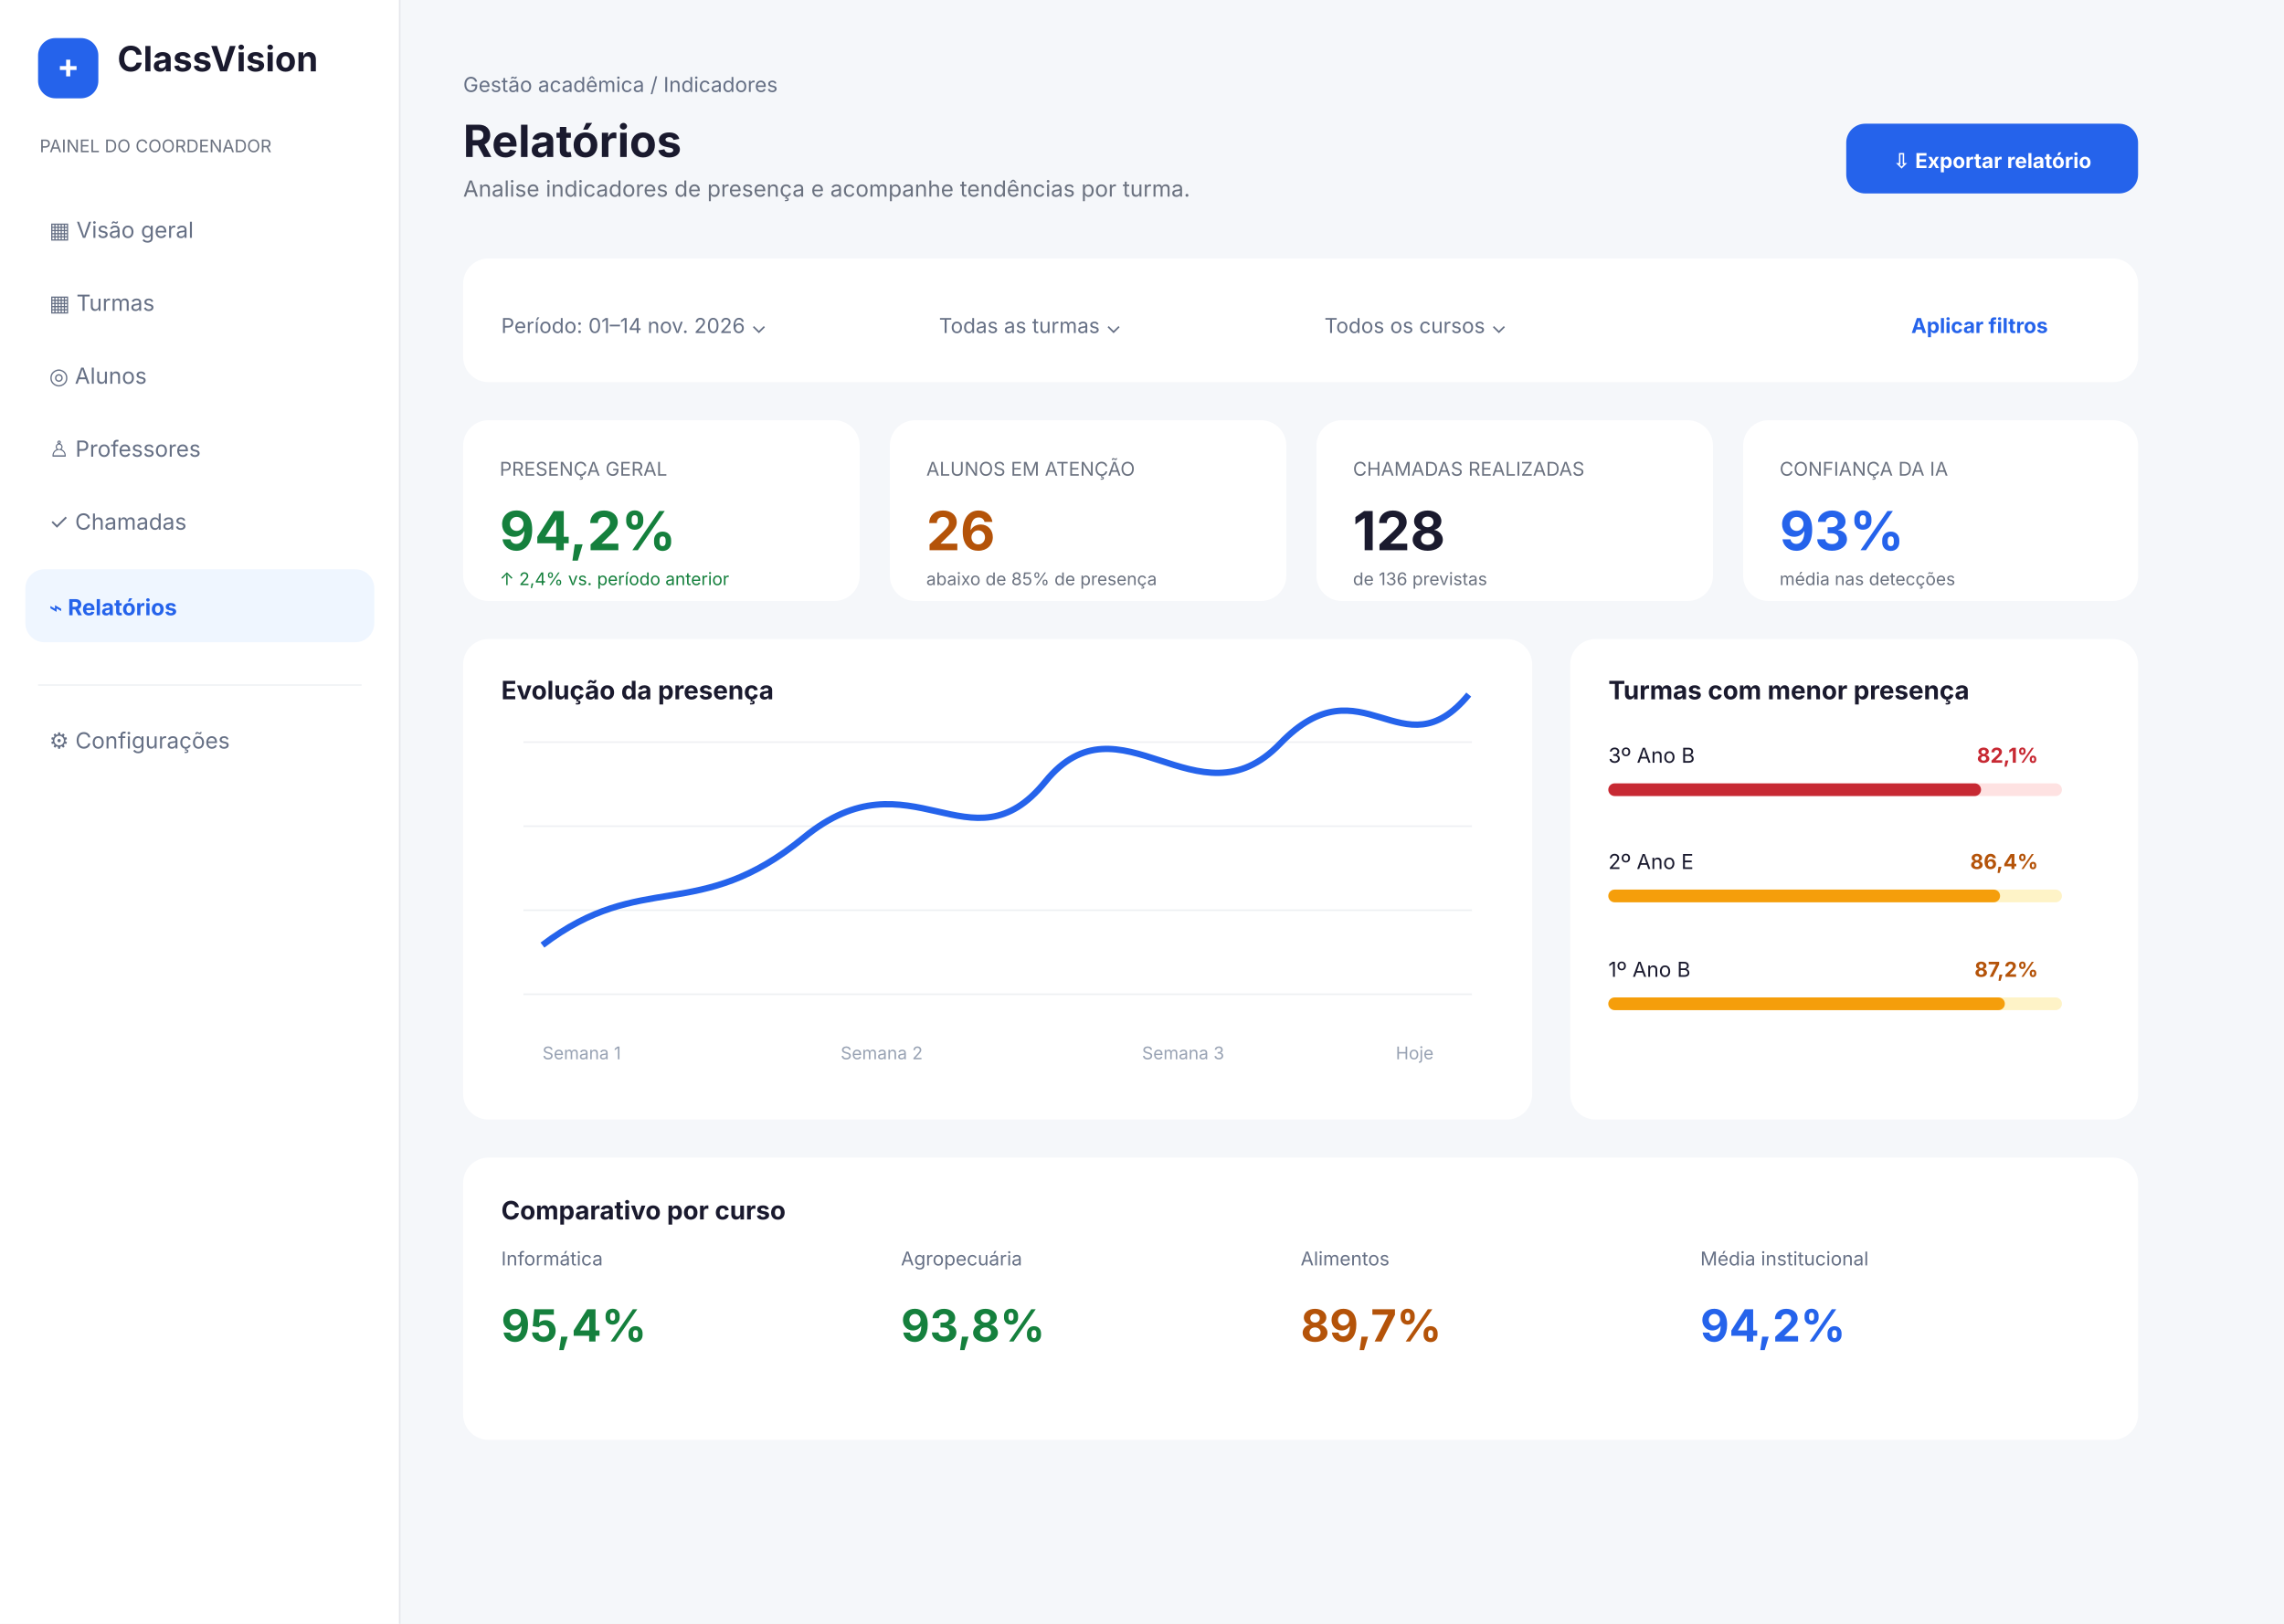
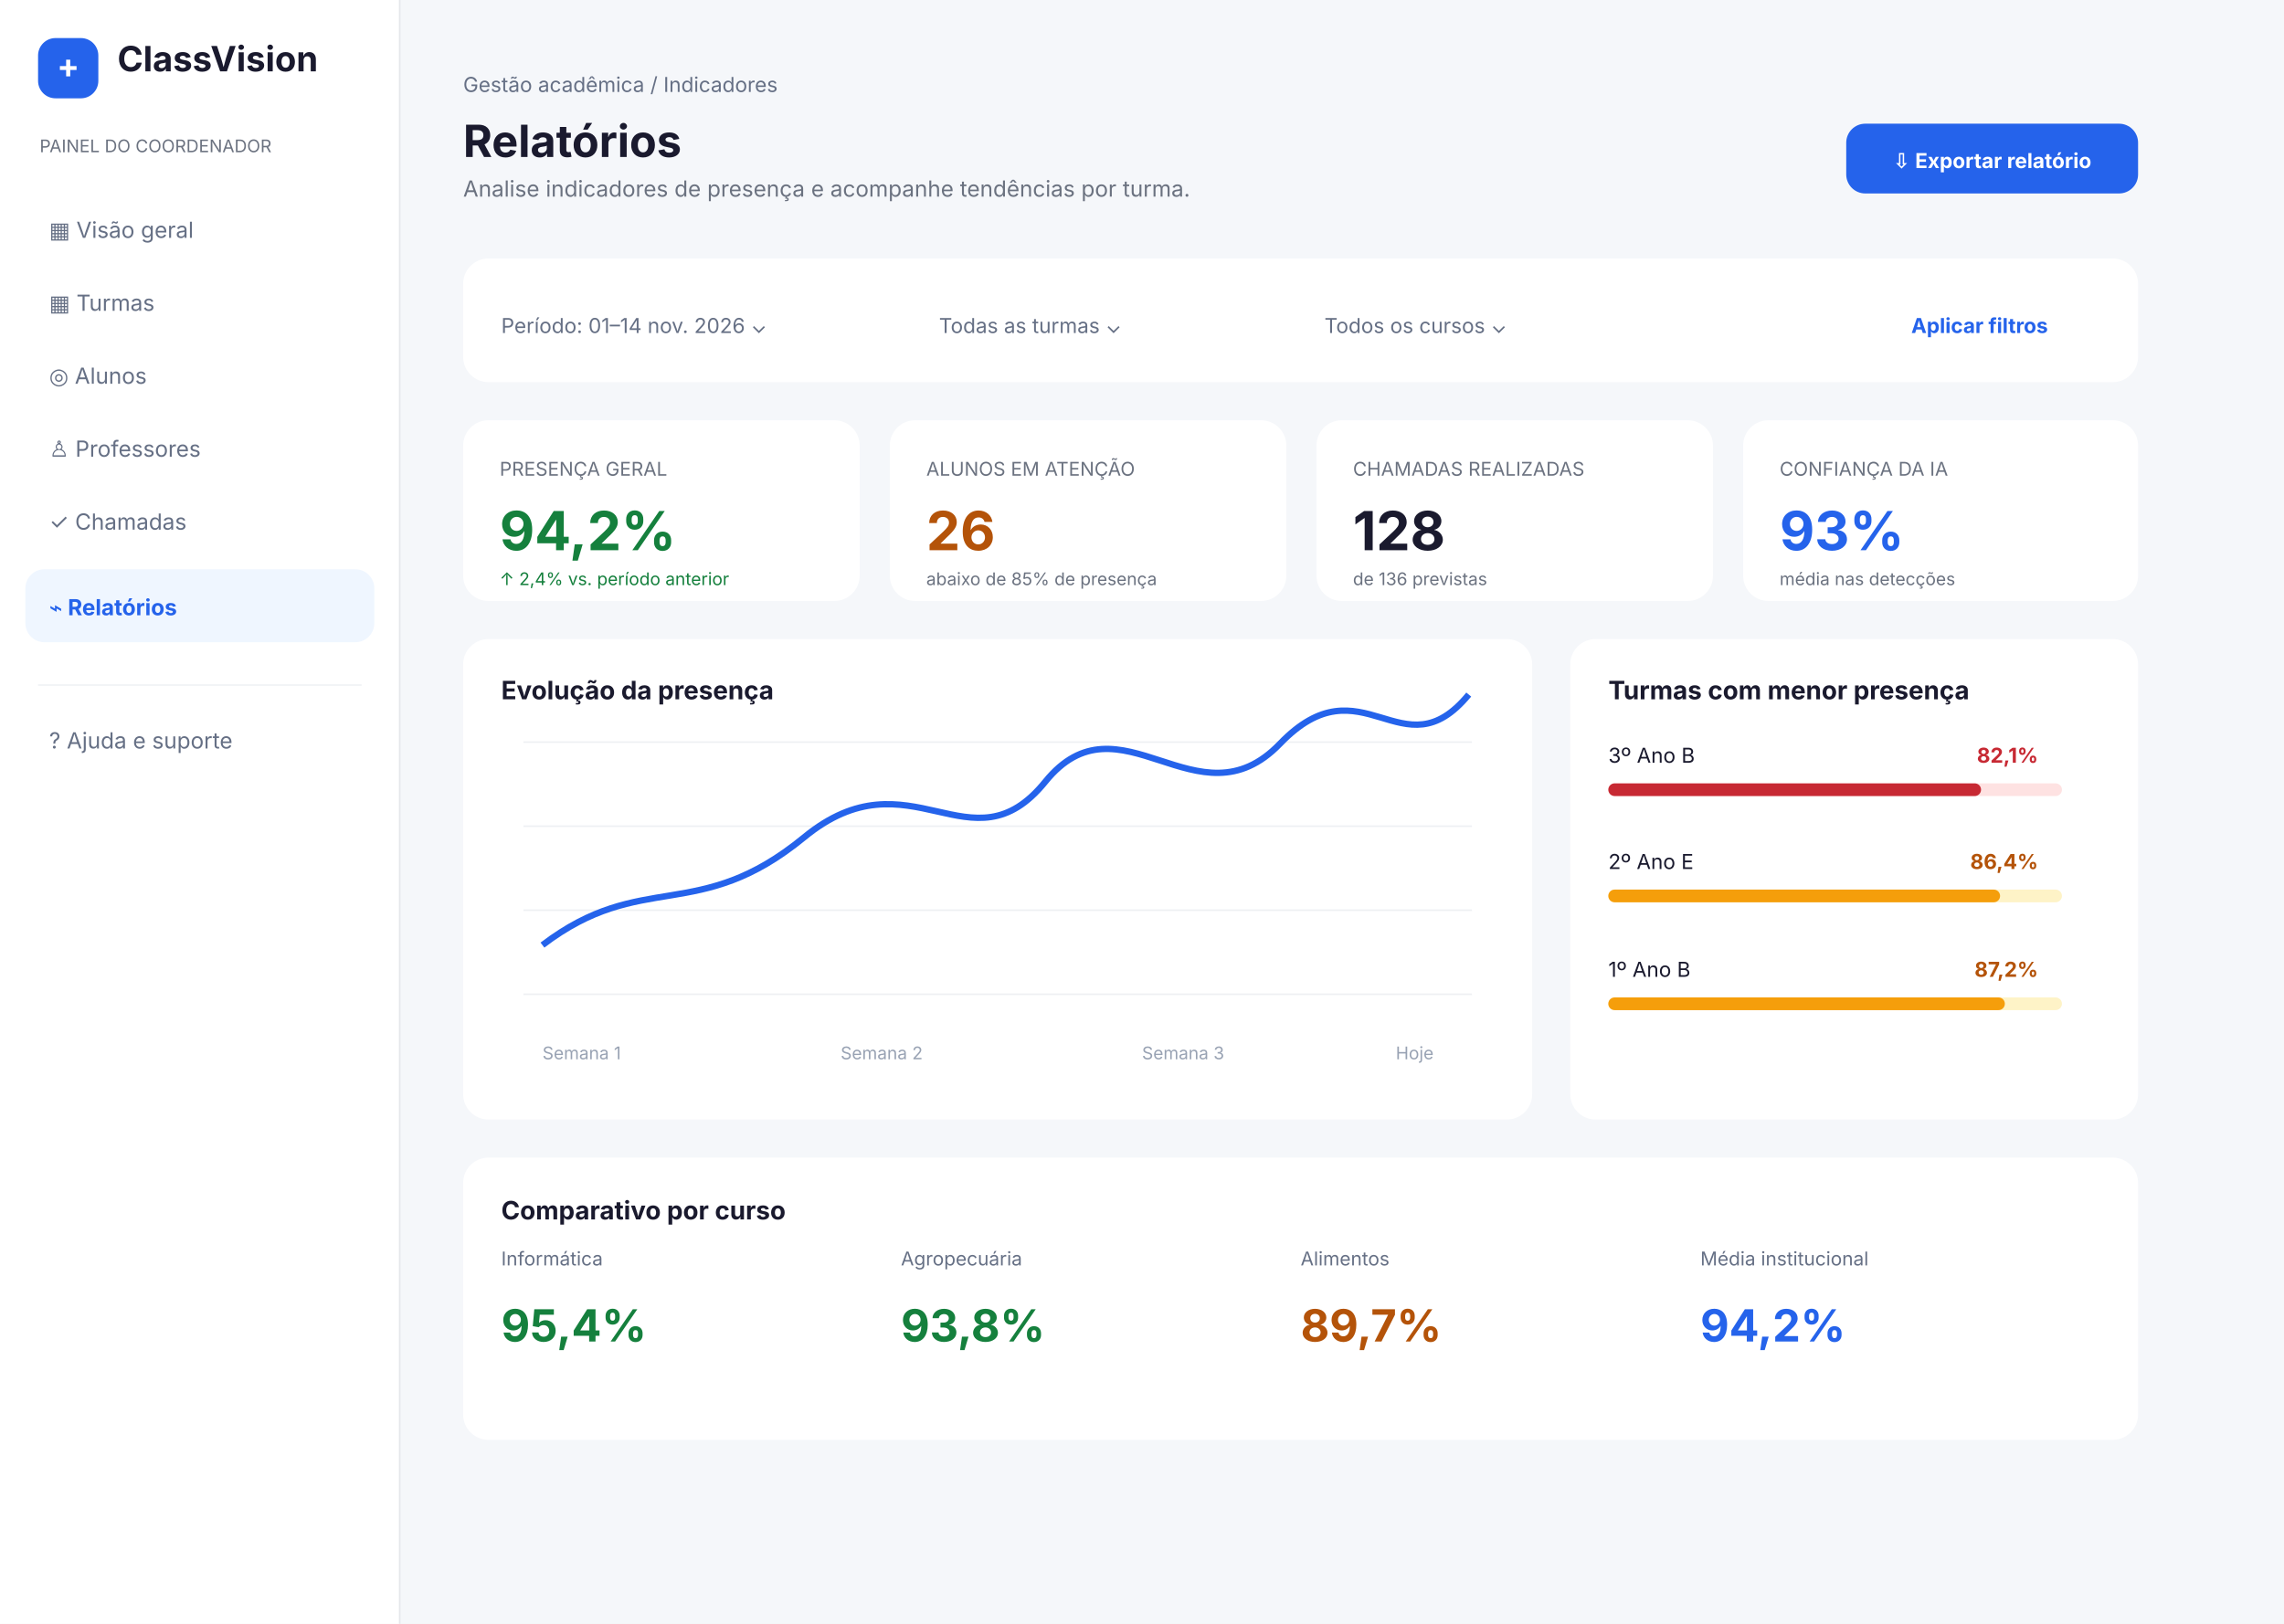
<svg xmlns="http://www.w3.org/2000/svg" width="1440" height="1024" viewBox="0 0 1440 1024">
  <rect width="1440" height="1024" fill="#F5F7FA" />
  <rect width="252" height="1024" fill="#FFF" />
  <path d="M252 0V1024" stroke="#E5E7EB" />
  <rect x="24" y="24" width="38" height="38" rx="11" fill="#2563EB" />
  <text x="43" y="49" text-anchor="middle" font-family="Inter,Arial" font-size="21" font-weight="700" fill="#FFF">+</text>
  <text x="74" y="45" font-family="Inter,Arial" font-size="22" font-weight="700" fill="#1A1A2E">ClassVision</text>
  <text x="25" y="96" font-family="Inter,Arial" font-size="11" fill="#6B7280">PAINEL DO COORDENADOR</text>
  <text x="31" y="150" font-family="Inter,Arial" font-size="14" fill="#667085">▦   Visão geral</text>
  <text x="31" y="196" font-family="Inter,Arial" font-size="14" fill="#667085">▦   Turmas</text>
  <text x="31" y="242" font-family="Inter,Arial" font-size="14" fill="#667085">◎   Alunos</text>
  <text x="31" y="288" font-family="Inter,Arial" font-size="14" fill="#667085">♙   Professores</text>
  <text x="31" y="334" font-family="Inter,Arial" font-size="14" fill="#667085">✓   Chamadas</text>
  <rect x="16" y="359" width="220" height="46" rx="12" fill="#EFF6FF" />
  <text x="31" y="388" font-family="Inter,Arial" font-size="14" font-weight="700" fill="#2563EB">⌁   Relatórios</text>
  <path d="M24 432H228" stroke="#F0F2F5" />
-   <text x="31" y="472" font-family="Inter,Arial" font-size="14" fill="#667085">⚙   Configurações</text>
+   <text x="31" y="472" font-family="Inter,Arial" font-size="14" fill="#667085">?   Ajuda e suporte</text>
  <text x="292" y="58" font-family="Inter,Arial" font-size="13" fill="#667085">Gestão acadêmica / Indicadores</text>
  <text x="292" y="99" font-family="Inter,Arial" font-size="28" font-weight="700" fill="#1A1A2E">Relatórios</text>
  <text x="292" y="124" font-family="Inter,Arial" font-size="14" fill="#6B7280">Analise indicadores de presença e acompanhe tendências por turma.</text>
  <rect x="1164" y="78" width="184" height="44" rx="12" fill="#2563EB" />
  <text x="1256" y="106" text-anchor="middle" font-family="Inter,Arial" font-size="13" font-weight="700" fill="#FFF">⇩ Exportar relatório</text>
  <rect x="292" y="163" width="1056" height="78" rx="16" fill="#FFF" />
  <text x="316" y="210" font-family="Inter,Arial" font-size="13" fill="#667085">Período: 01–14 nov. 2026  ⌄</text>
  <text x="592" y="210" font-family="Inter,Arial" font-size="13" fill="#667085">Todas as turmas  ⌄</text>
  <text x="835" y="210" font-family="Inter,Arial" font-size="13" fill="#667085">Todos os cursos  ⌄</text>
  <text x="1205" y="210" font-family="Inter,Arial" font-size="13" font-weight="700" fill="#2563EB">Aplicar filtros</text>
  <rect x="292" y="265" width="250" height="114" rx="16" fill="#FFF" />
  <text x="315" y="300" font-family="Inter,Arial" font-size="12" fill="#6B7280">PRESENÇA GERAL</text>
  <text x="315" y="347" font-family="Inter,Arial" font-size="34" font-weight="700" fill="#15803D">94,2%</text>
  <text x="315" y="369" font-family="Inter,Arial" font-size="11" fill="#15803D">↑ 2,4% vs. período anterior</text>
  <rect x="561" y="265" width="250" height="114" rx="16" fill="#FFF" />
  <text x="584" y="300" font-family="Inter,Arial" font-size="12" fill="#6B7280">ALUNOS EM ATENÇÃO</text>
  <text x="584" y="347" font-family="Inter,Arial" font-size="34" font-weight="700" fill="#B45309">26</text>
  <text x="584" y="369" font-family="Inter,Arial" font-size="11" fill="#6B7280">abaixo de 85% de presença</text>
  <rect x="830" y="265" width="250" height="114" rx="16" fill="#FFF" />
  <text x="853" y="300" font-family="Inter,Arial" font-size="12" fill="#6B7280">CHAMADAS REALIZADAS</text>
  <text x="853" y="347" font-family="Inter,Arial" font-size="34" font-weight="700" fill="#1A1A2E">128</text>
  <text x="853" y="369" font-family="Inter,Arial" font-size="11" fill="#6B7280">de 136 previstas</text>
  <rect x="1099" y="265" width="249" height="114" rx="16" fill="#FFF" />
  <text x="1122" y="300" font-family="Inter,Arial" font-size="12" fill="#6B7280">CONFIANÇA DA IA</text>
  <text x="1122" y="347" font-family="Inter,Arial" font-size="34" font-weight="700" fill="#2563EB">93%</text>
  <text x="1122" y="369" font-family="Inter,Arial" font-size="11" fill="#6B7280">média nas detecções</text>
  <rect x="292" y="403" width="674" height="303" rx="16" fill="#FFF" />
  <text x="316" y="441" font-family="Inter,Arial" font-size="16" font-weight="700" fill="#1A1A2E">Evolução da presença</text>
  <path d="M330 627H928M330 574H928M330 521H928M330 468H928" stroke="#EEF0F3" />
  <path d="M342 596 C405 548 440 583 507 528 S612 551 659 493 S755 523 807 469 S884 489 926 438" fill="none" stroke="#2563EB" stroke-width="4" />
  <text x="342" y="668" font-family="Inter,Arial" font-size="11" fill="#98A2B3">Semana 1</text>
  <text x="530" y="668" font-family="Inter,Arial" font-size="11" fill="#98A2B3">Semana 2</text>
  <text x="720" y="668" font-family="Inter,Arial" font-size="11" fill="#98A2B3">Semana 3</text>
  <text x="880" y="668" font-family="Inter,Arial" font-size="11" fill="#98A2B3">Hoje</text>
  <rect x="990" y="403" width="358" height="303" rx="16" fill="#FFF" />
  <text x="1014" y="441" font-family="Inter,Arial" font-size="16" font-weight="700" fill="#1A1A2E">Turmas com menor presença</text>
  <text x="1014" y="481" font-family="Inter,Arial" font-size="13" fill="#1A1A2E">3º Ano B</text>
  <text x="1285" y="481" text-anchor="end" font-family="Inter,Arial" font-size="13" font-weight="700" fill="#C72933">82,1%</text>
  <rect x="1014" y="494" width="286" height="8" rx="4" fill="#FEE2E2" />
  <rect x="1014" y="494" width="235" height="8" rx="4" fill="#C72933" />
  <text x="1014" y="548" font-family="Inter,Arial" font-size="13" fill="#1A1A2E">2º Ano E</text>
  <text x="1285" y="548" text-anchor="end" font-family="Inter,Arial" font-size="13" font-weight="700" fill="#B45309">86,4%</text>
  <rect x="1014" y="561" width="286" height="8" rx="4" fill="#FEF3C7" />
  <rect x="1014" y="561" width="247" height="8" rx="4" fill="#F59E0B" />
  <text x="1014" y="616" font-family="Inter,Arial" font-size="13" fill="#1A1A2E">1º Ano B</text>
  <text x="1285" y="616" text-anchor="end" font-family="Inter,Arial" font-size="13" font-weight="700" fill="#B45309">87,2%</text>
  <rect x="1014" y="629" width="286" height="8" rx="4" fill="#FEF3C7" />
  <rect x="1014" y="629" width="250" height="8" rx="4" fill="#F59E0B" />
  <rect x="292" y="730" width="1056" height="178" rx="16" fill="#FFF" />
  <text x="316" y="769" font-family="Inter,Arial" font-size="16" font-weight="700" fill="#1A1A2E">Comparativo por curso</text>
  <text x="316" y="798" font-family="Inter,Arial" font-size="12" fill="#667085">Informática</text>
  <text x="568" y="798" font-family="Inter,Arial" font-size="12" fill="#667085">Agropecuária</text>
  <text x="820" y="798" font-family="Inter,Arial" font-size="12" fill="#667085">Alimentos</text>
  <text x="1072" y="798" font-family="Inter,Arial" font-size="12" fill="#667085">Média institucional</text>
  <text x="316" y="846" font-family="Inter,Arial" font-size="28" font-weight="700" fill="#15803D">95,4%</text>
  <text x="568" y="846" font-family="Inter,Arial" font-size="28" font-weight="700" fill="#15803D">93,8%</text>
  <text x="820" y="846" font-family="Inter,Arial" font-size="28" font-weight="700" fill="#B45309">89,7%</text>
  <text x="1072" y="846" font-family="Inter,Arial" font-size="28" font-weight="700" fill="#2563EB">94,2%</text>
</svg>
